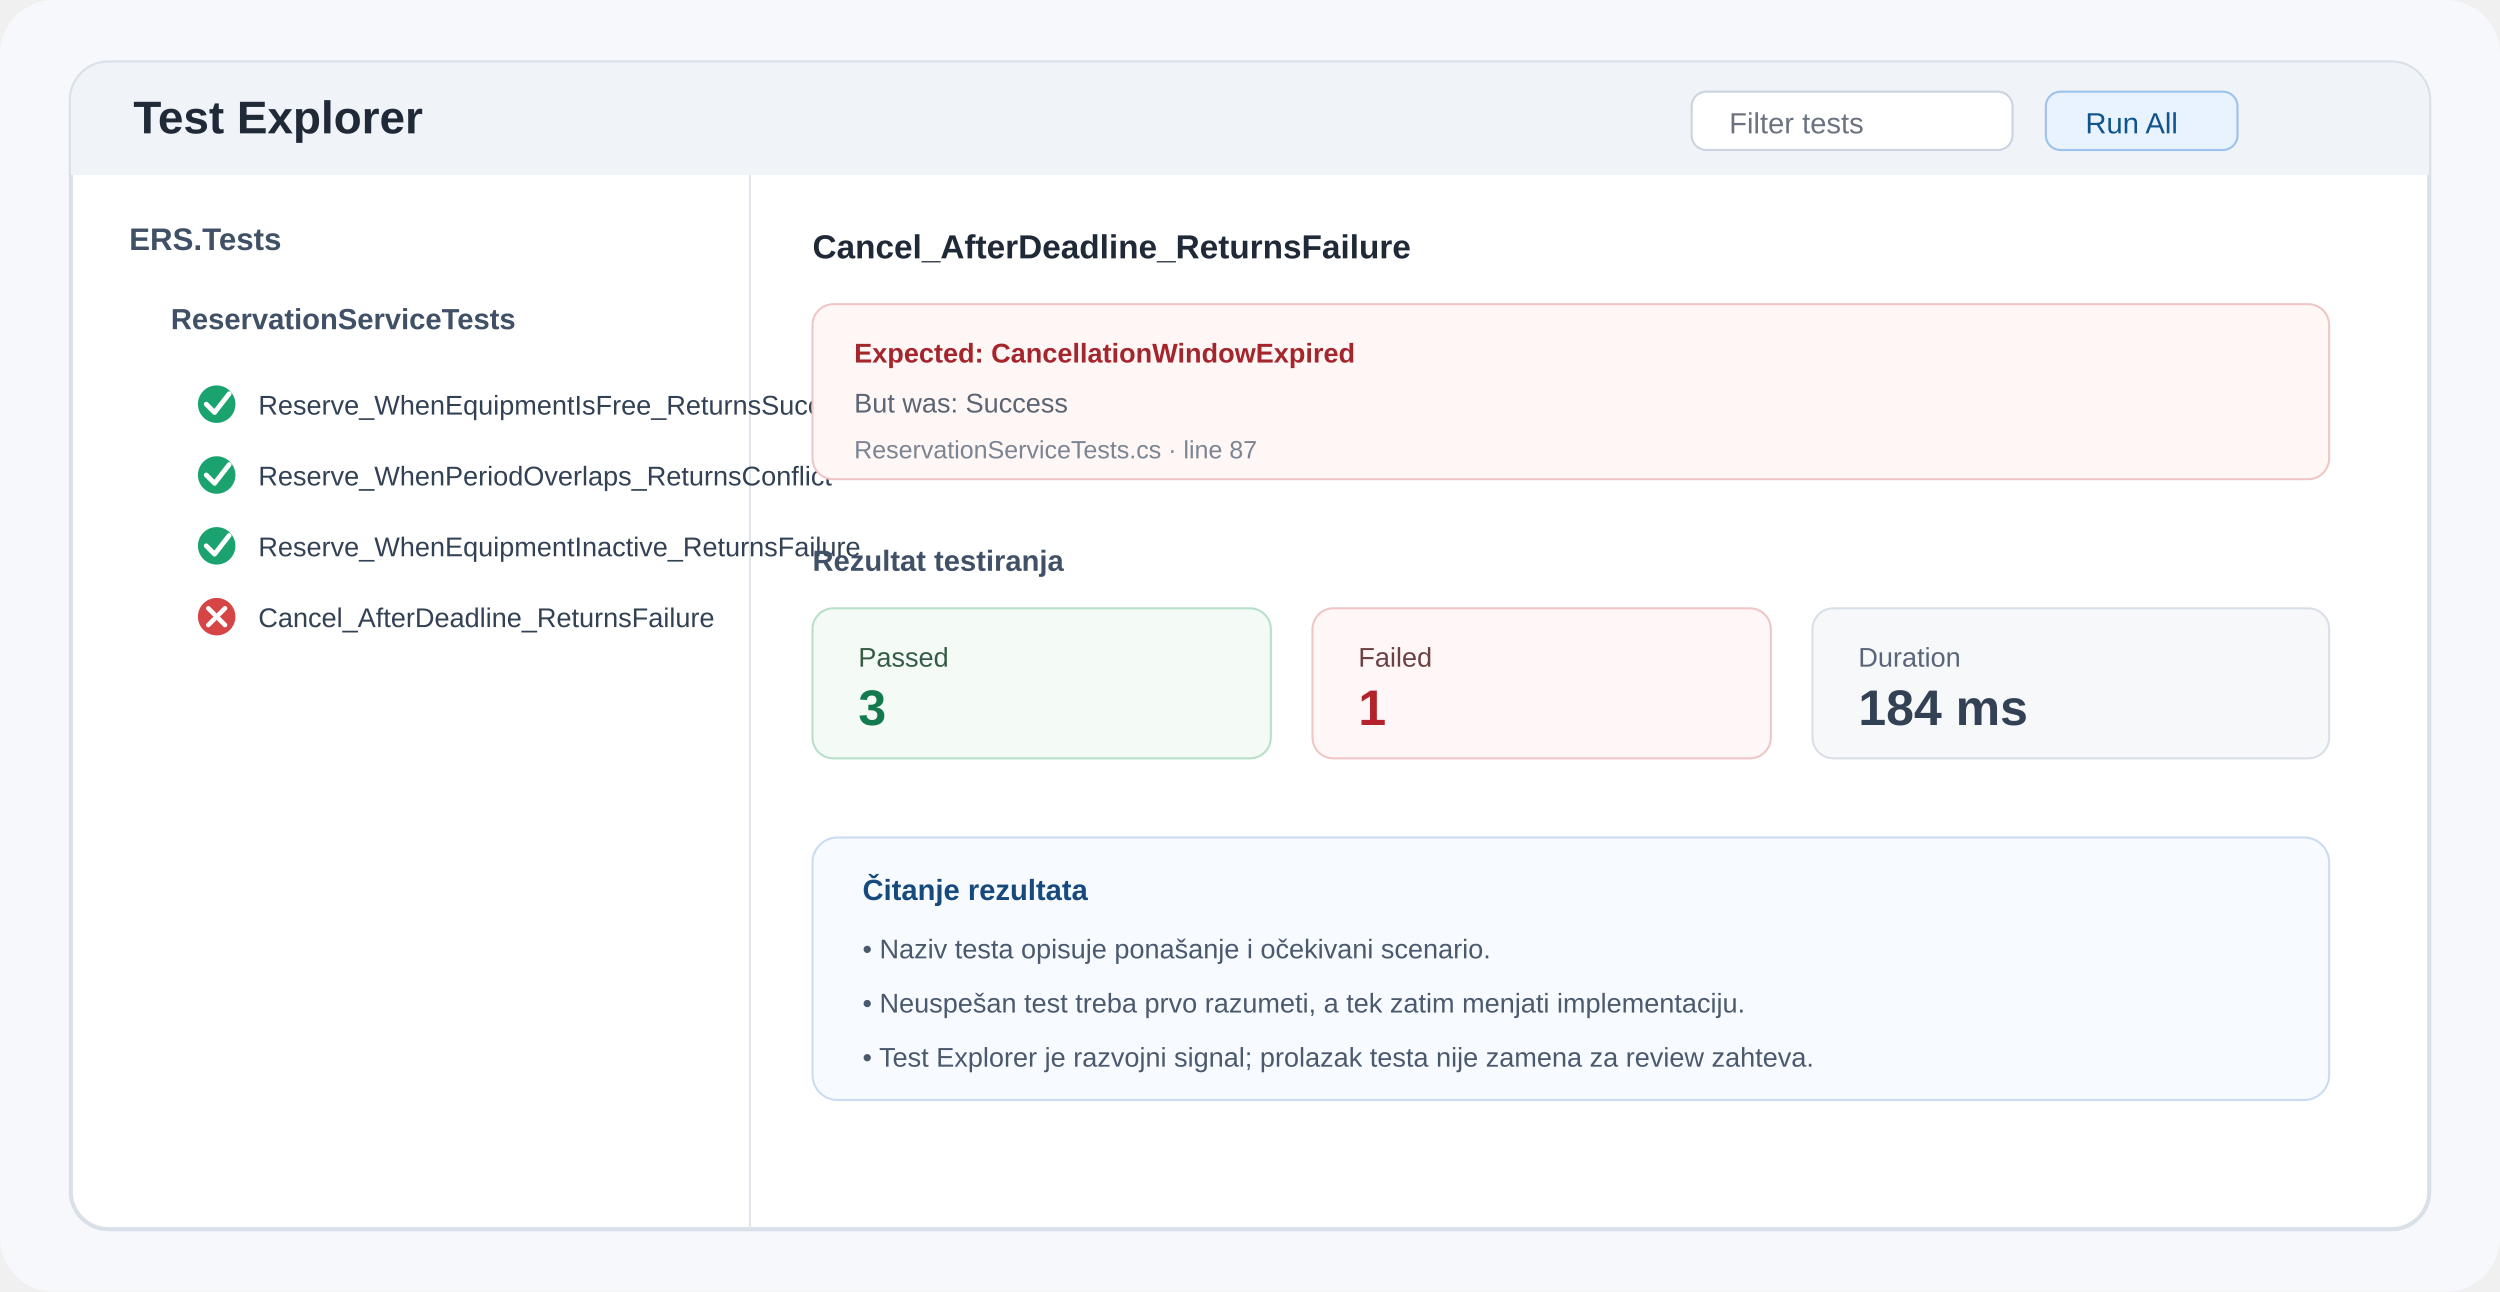
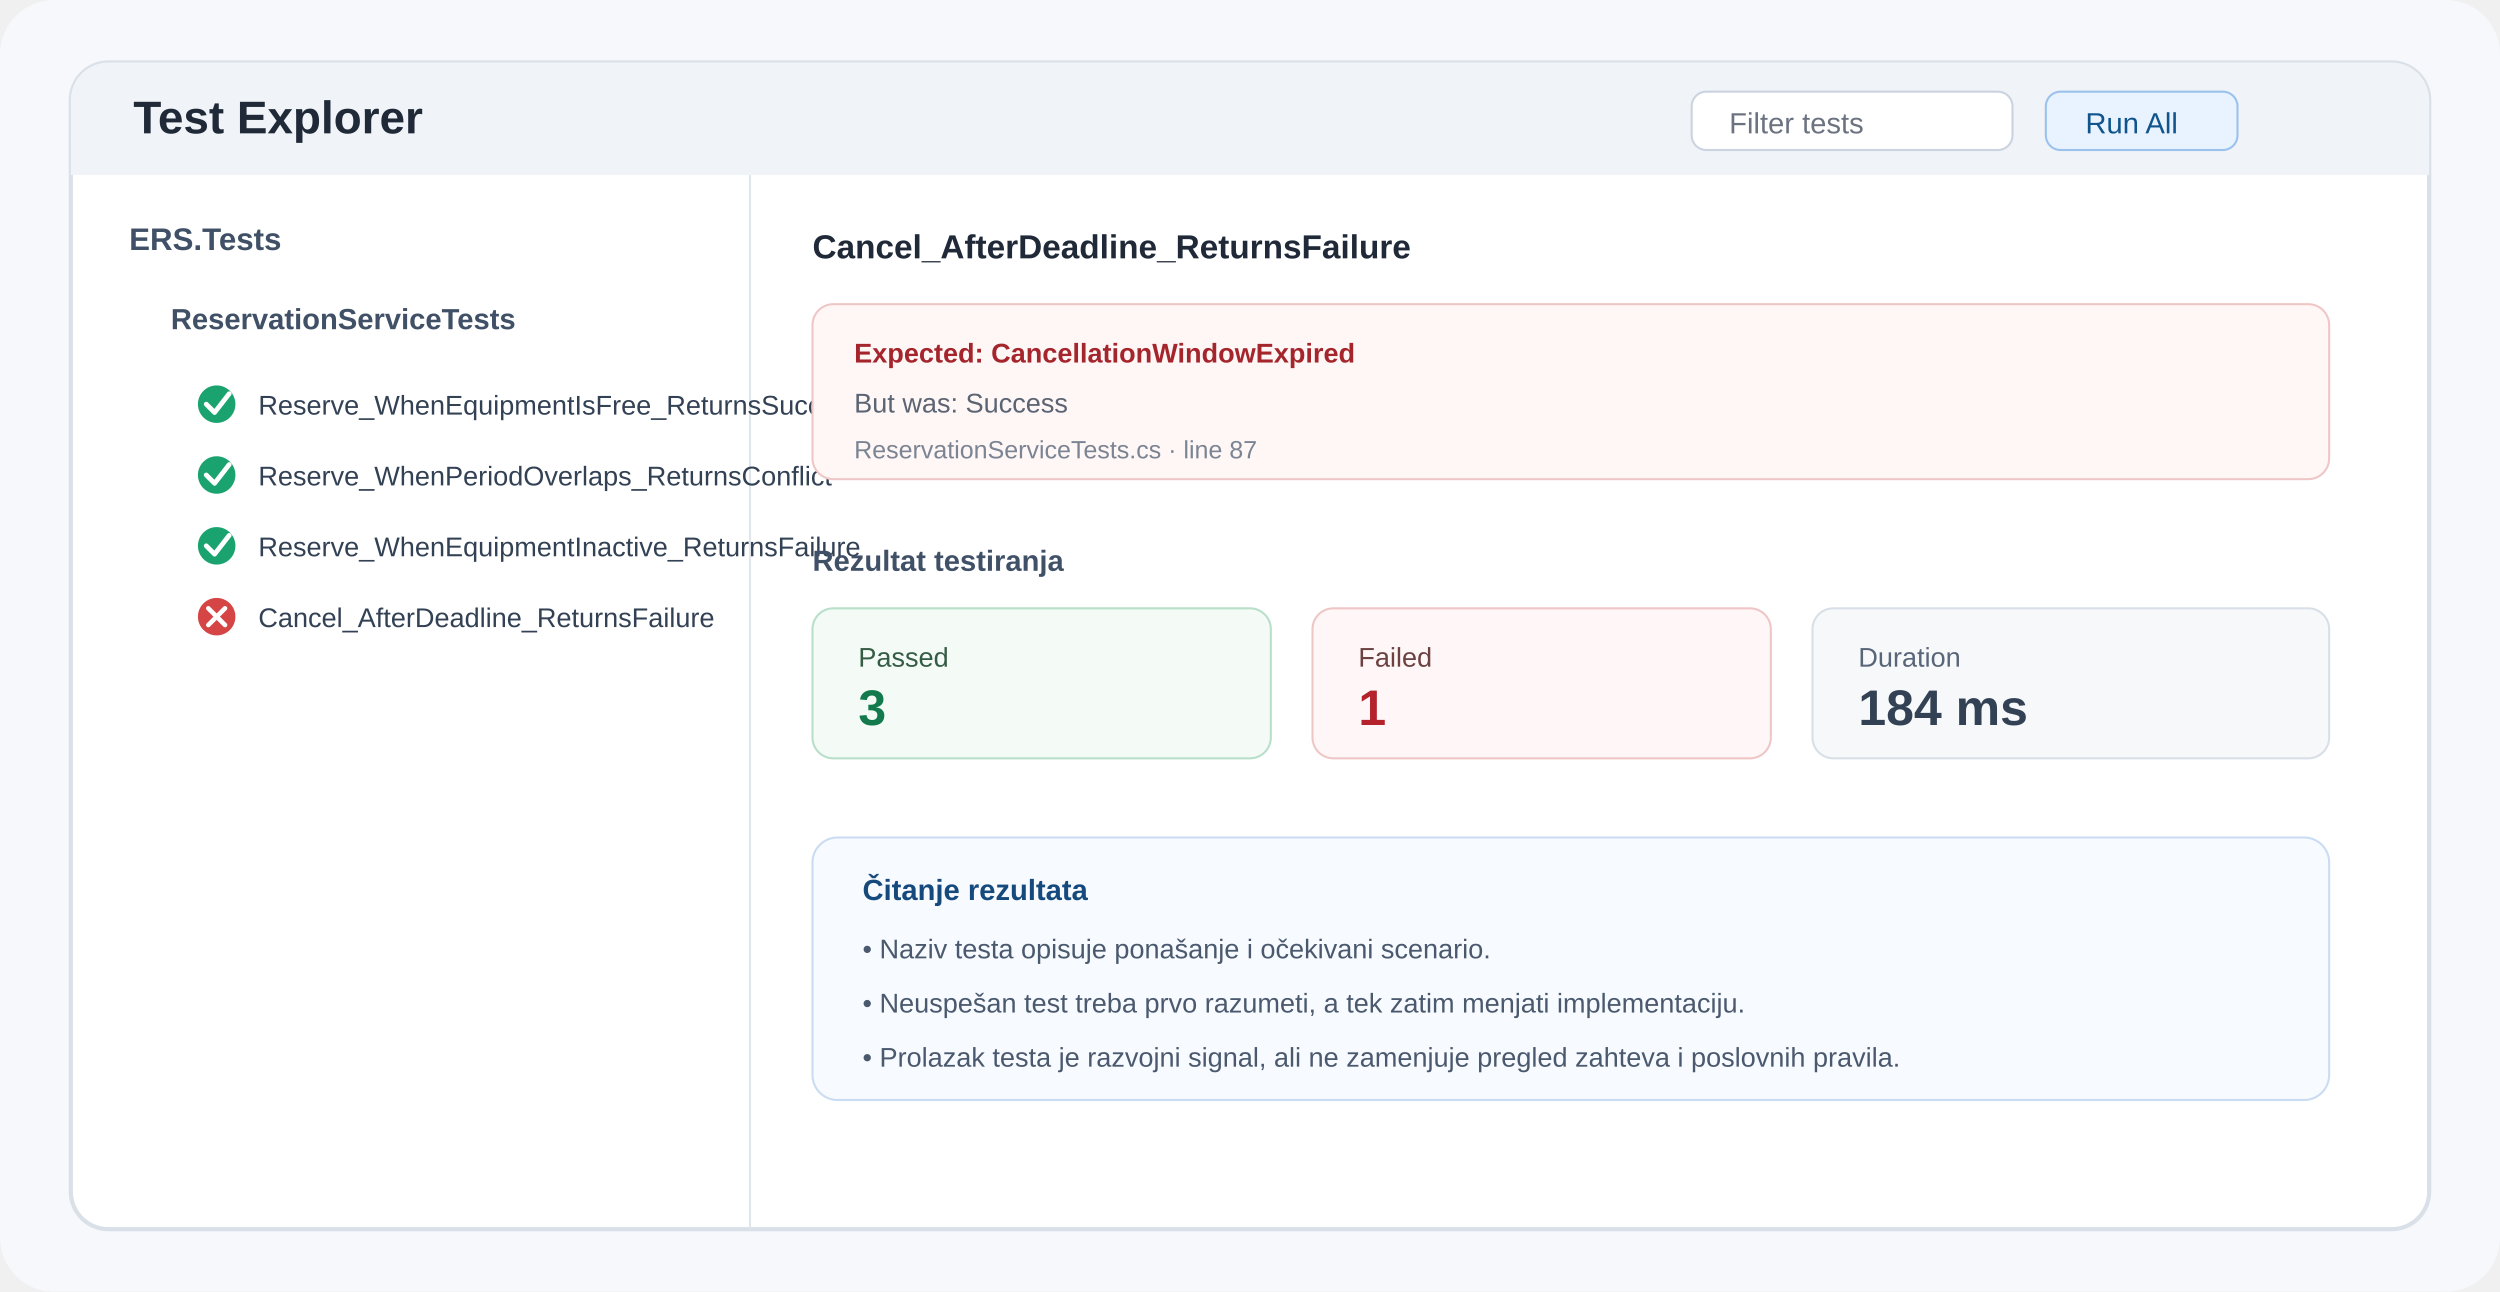
<svg xmlns="http://www.w3.org/2000/svg" width="1200" height="620" viewBox="0 0 1200 620">
  <rect width="1200" height="620" rx="26" fill="#f6f8fb" />
  <rect x="34" y="30" width="1132" height="560" rx="18" fill="#fff" stroke="#d9e0e8" stroke-width="2" />
  <rect x="34" y="30" width="1132" height="54" rx="18" fill="#f0f3f7" />
  <rect x="34" y="66" width="1132" height="18" fill="#f0f3f7" />
  <text x="64" y="64" font-family="Segoe UI, Arial" font-size="22" font-weight="700" fill="#1f2937">Test Explorer</text>
  <rect x="812" y="44" width="154" height="28" rx="7" fill="#fff" stroke="#cad3df" />
  <text x="830" y="64" font-family="Segoe UI, Arial" font-size="14" fill="#6b7280">Filter tests</text>
  <rect x="982" y="44" width="92" height="28" rx="7" fill="#e9f3ff" stroke="#9bc2ec" />
  <text x="1001" y="64" font-family="Segoe UI, Arial" font-size="14" fill="#0f548c">Run All</text>
  <line x1="360" y1="84" x2="360" y2="590" stroke="#e0e5ec" />
  <text x="62" y="120" font-family="Segoe UI, Arial" font-size="15" font-weight="700" fill="#405066">ERS.Tests</text>
  <text x="82" y="158" font-family="Segoe UI, Arial" font-size="14" font-weight="600" fill="#405066">ReservationServiceTests</text>
  <g font-family="Segoe UI, Arial" font-size="13">
    <circle cx="104" cy="194" r="9" fill="#1aa36f" />
    <path d="M99 194l4 4 7-9" fill="none" stroke="#fff" stroke-width="2.3" stroke-linecap="round" stroke-linejoin="round" />
    <text x="124" y="199" fill="#334155">Reserve_WhenEquipmentIsFree_ReturnsSuccess</text>
    <circle cx="104" cy="228" r="9" fill="#1aa36f" />
    <path d="M99 228l4 4 7-9" fill="none" stroke="#fff" stroke-width="2.3" stroke-linecap="round" stroke-linejoin="round" />
    <text x="124" y="233" fill="#334155">Reserve_WhenPeriodOverlaps_ReturnsConflict</text>
    <circle cx="104" cy="262" r="9" fill="#1aa36f" />
    <path d="M99 262l4 4 7-9" fill="none" stroke="#fff" stroke-width="2.3" stroke-linecap="round" stroke-linejoin="round" />
    <text x="124" y="267" fill="#334155">Reserve_WhenEquipmentInactive_ReturnsFailure</text>
    <circle cx="104" cy="296" r="9" fill="#d64545" />
    <path d="M100 292l8 8m0-8l-8 8" stroke="#fff" stroke-width="2.2" stroke-linecap="round" />
    <text x="124" y="301" fill="#334155">Cancel_AfterDeadline_ReturnsFailure</text>
  </g>
  <text x="390" y="124" font-family="Segoe UI, Arial" font-size="16" font-weight="700" fill="#1f2937">Cancel_AfterDeadline_ReturnsFailure</text>
  <rect x="390" y="146" width="728" height="84" rx="10" fill="#fff6f6" stroke="#efc6c6" />
  <text x="410" y="174" font-family="Segoe UI, Arial" font-size="13" font-weight="700" fill="#a4262c">Expected: CancellationWindowExpired</text>
  <text x="410" y="198" font-family="Segoe UI, Arial" font-size="13" fill="#5b6472">But was: Success</text>
  <text x="410" y="220" font-family="Segoe UI, Arial" font-size="12" fill="#7a8492">ReservationServiceTests.cs · line 87</text>
  <text x="390" y="274" font-family="Segoe UI, Arial" font-size="14" font-weight="700" fill="#405066">Rezultat testiranja</text>
  <rect x="390" y="292" width="220" height="72" rx="10" fill="#f4fbf7" stroke="#b8dfc9" />
  <text x="412" y="320" font-family="Segoe UI, Arial" font-size="13" fill="#355c45">Passed</text>
  <text x="412" y="348" font-family="Segoe UI, Arial" font-size="24" font-weight="700" fill="#137a4e">3</text>
  <rect x="630" y="292" width="220" height="72" rx="10" fill="#fff7f7" stroke="#efc6c6" />
  <text x="652" y="320" font-family="Segoe UI, Arial" font-size="13" fill="#6b4141">Failed</text>
  <text x="652" y="348" font-family="Segoe UI, Arial" font-size="24" font-weight="700" fill="#b4232b">1</text>
  <rect x="870" y="292" width="248" height="72" rx="10" fill="#f7f8fa" stroke="#d9dfe6" />
  <text x="892" y="320" font-family="Segoe UI, Arial" font-size="13" fill="#596579">Duration</text>
  <text x="892" y="348" font-family="Segoe UI, Arial" font-size="24" font-weight="700" fill="#334155">184 ms</text>
  <rect x="390" y="402" width="728" height="126" rx="12" fill="#f7faff" stroke="#cadcf2" />
  <text x="414" y="432" font-family="Segoe UI, Arial" font-size="14" font-weight="700" fill="#174a7c">Čitanje rezultata</text>
  <text x="414" y="460" font-family="Segoe UI, Arial" font-size="13" fill="#4a596d">• Naziv testa opisuje ponašanje i očekivani scenario.</text>
  <text x="414" y="486" font-family="Segoe UI, Arial" font-size="13" fill="#4a596d">• Neuspešan test treba prvo razumeti, a tek zatim menjati implementaciju.</text>
-   <text x="414" y="512" font-family="Segoe UI, Arial" font-size="13" fill="#4a596d">• Test Explorer je razvojni signal; prolazak testa nije zamena za review zahteva.</text>
+   <text x="414" y="512" font-family="Segoe UI, Arial" font-size="13" fill="#4a596d">• Prolazak testa je razvojni signal, ali ne zamenjuje pregled zahteva i poslovnih pravila.</text>
</svg>
